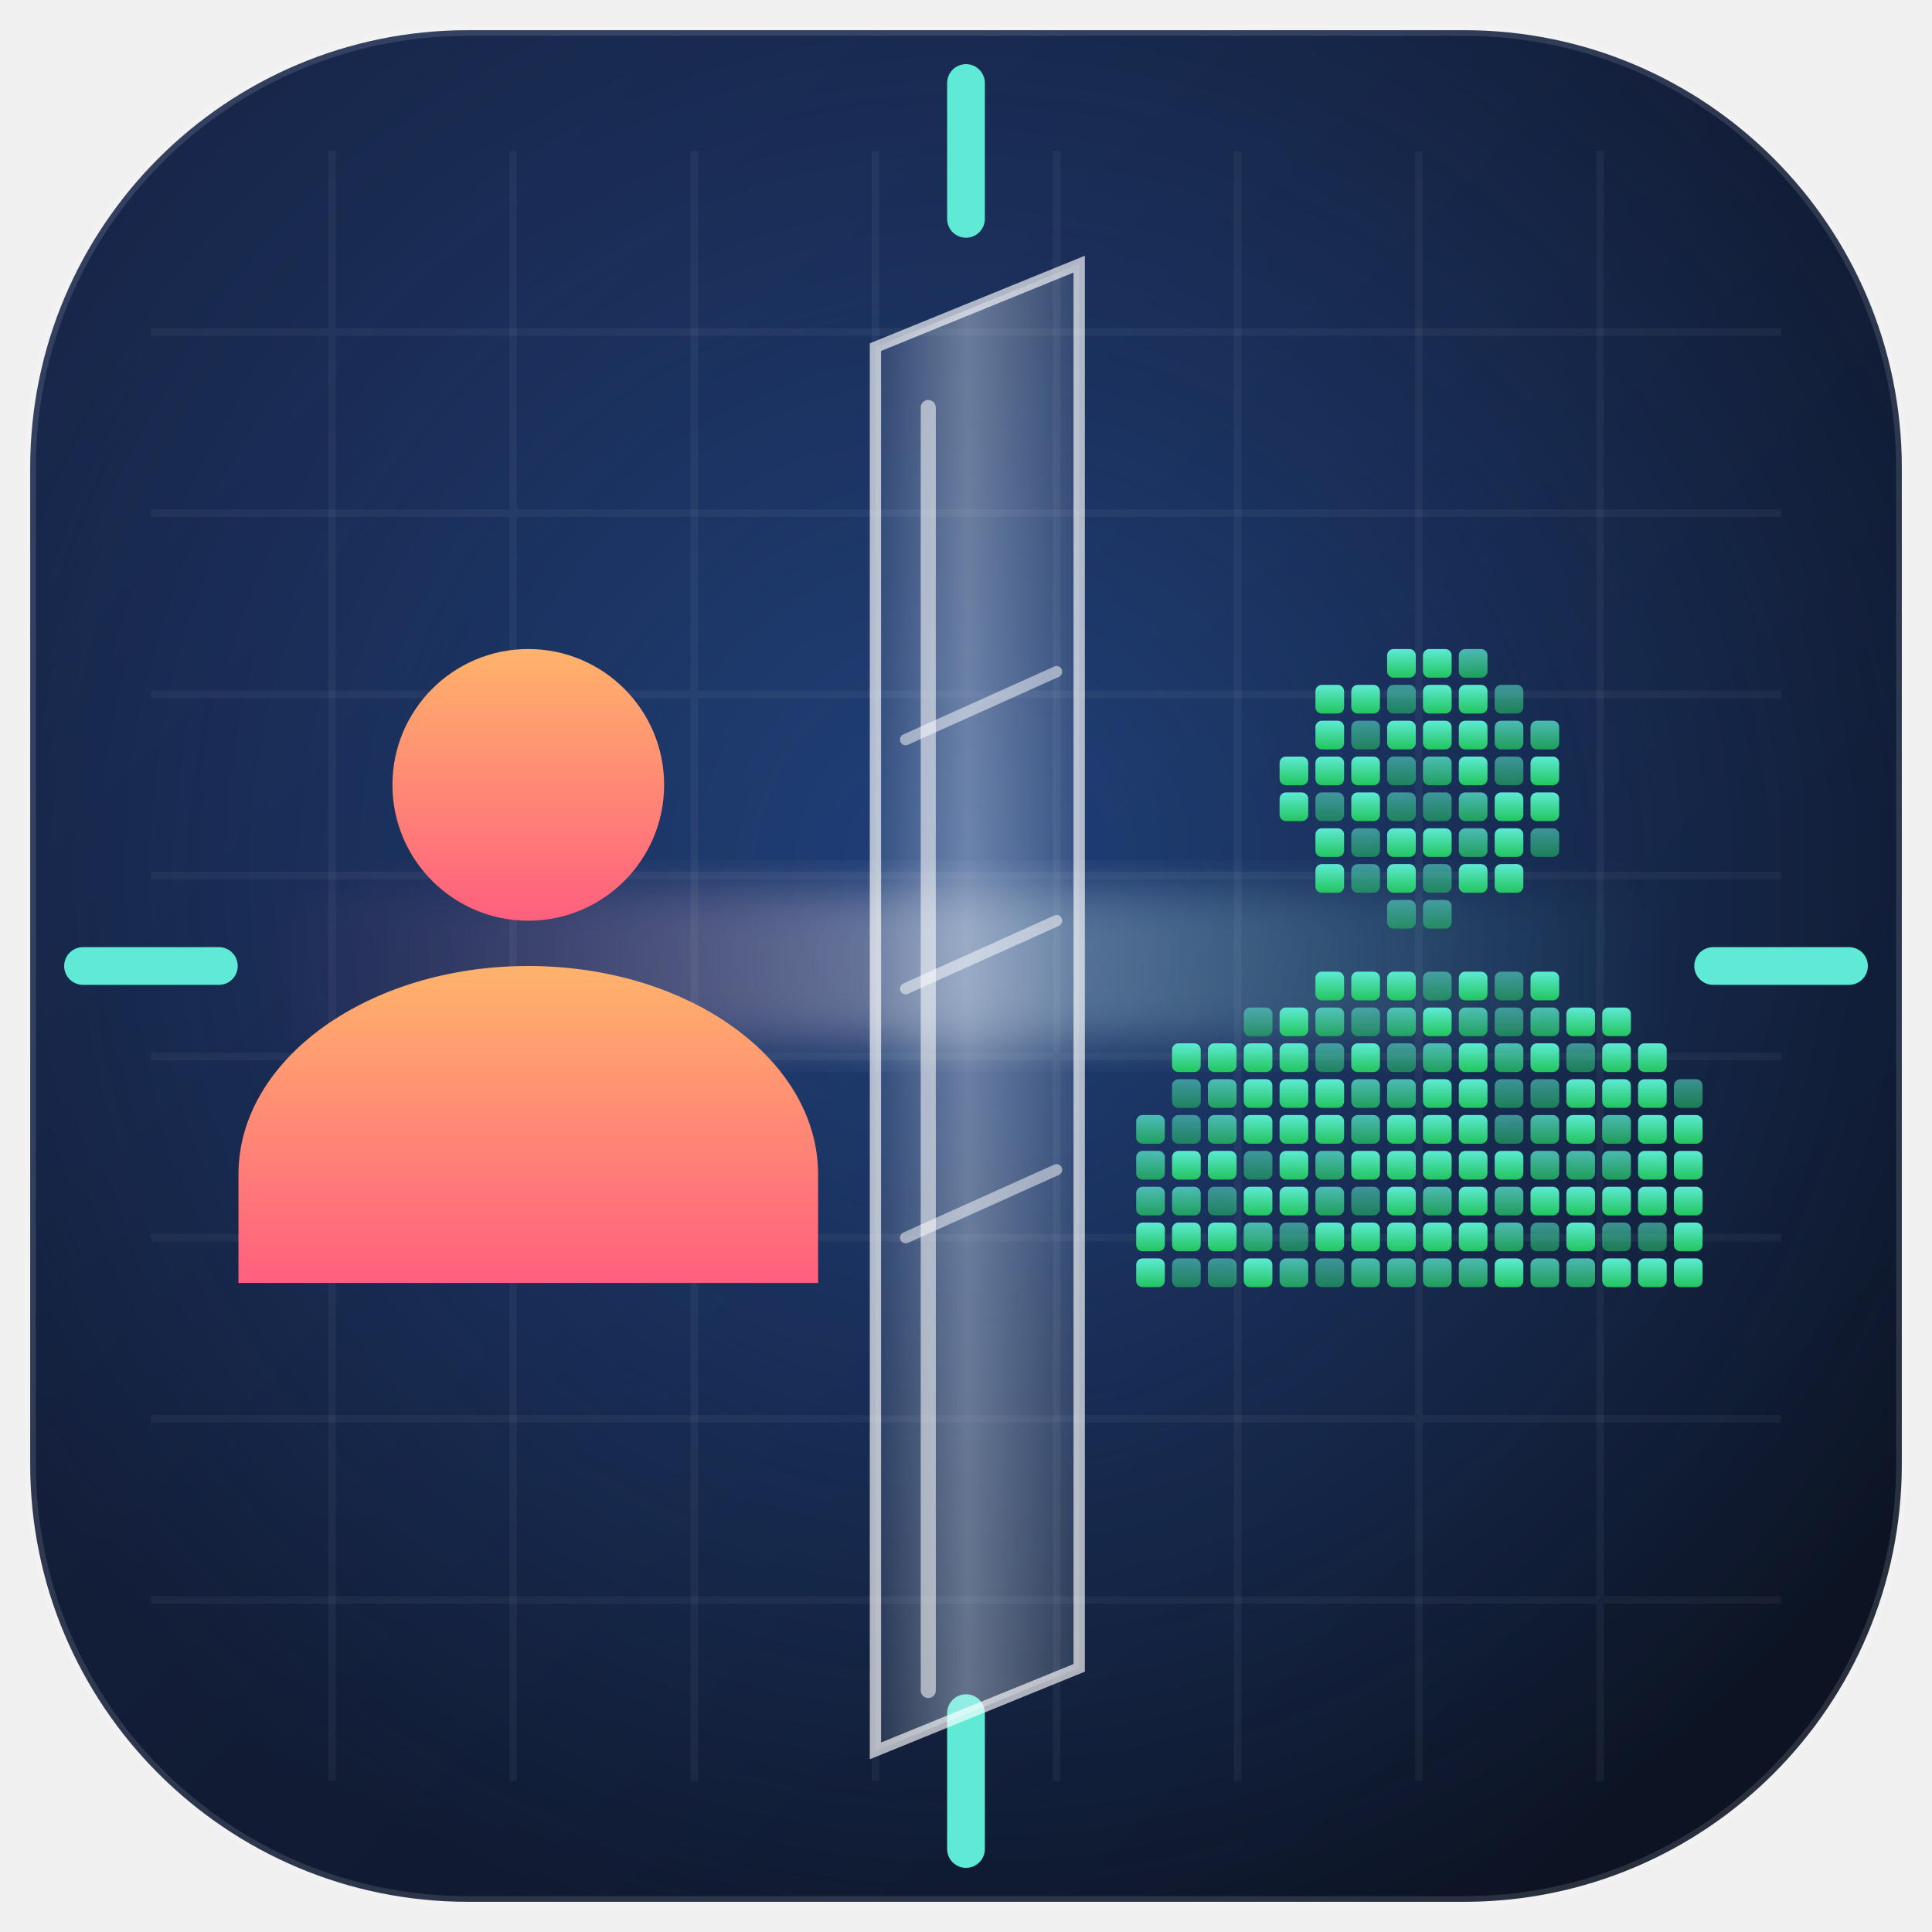
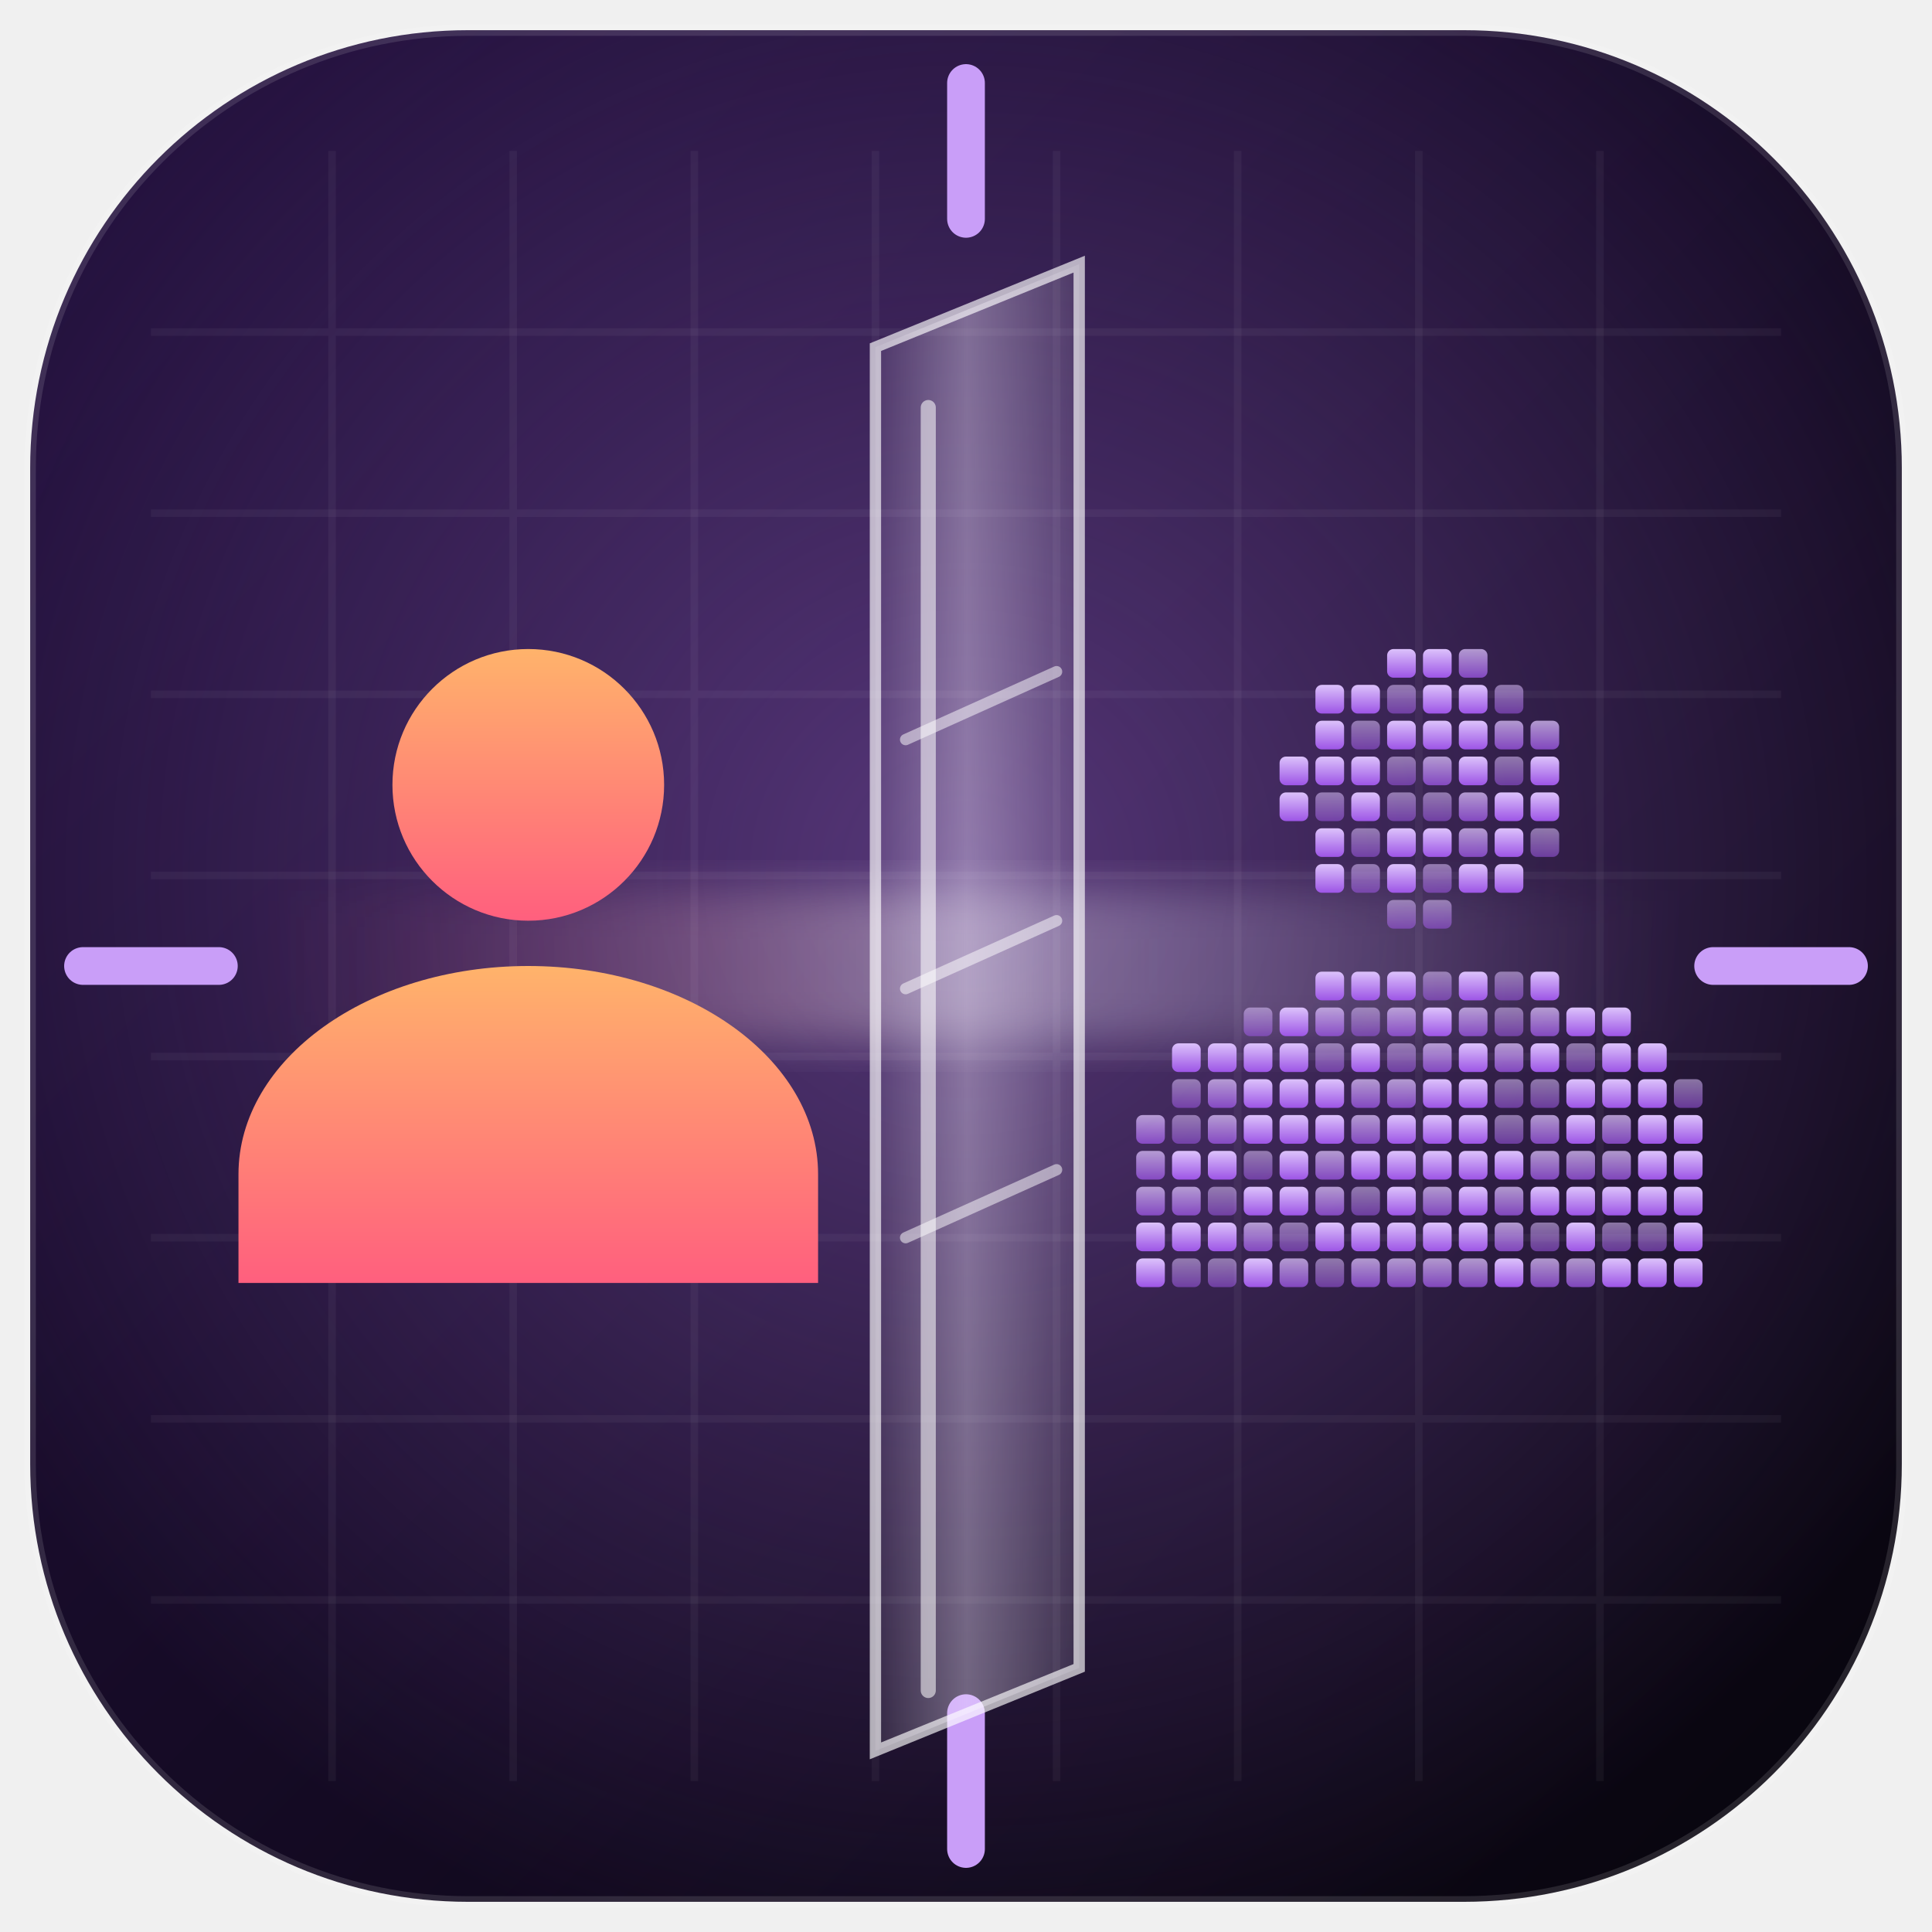
<svg xmlns="http://www.w3.org/2000/svg" viewBox="0 0 512 512" width="512" height="512">
  <defs>
    <linearGradient id="bg" x1="0" y1="0" x2="1" y2="1">
-       <stop offset="0" stop-color="#18264a" />
-       <stop offset="1" stop-color="#0b1220" />
+       <stop offset="0" stop-color="#24113f" />
+       <stop offset="1" stop-color="#07050c" />
    </linearGradient>
    <radialGradient id="glow" cx="0.5" cy="0.45" r="0.6">
-       <stop offset="0" stop-color="#3b82f6" stop-opacity="0.35" />
-       <stop offset="1" stop-color="#3b82f6" stop-opacity="0" />
+       <stop offset="0" stop-color="#b577f3" stop-opacity="0.40" />
+       <stop offset="1" stop-color="#b577f3" stop-opacity="0" />
    </radialGradient>
    <linearGradient id="warm" x1="0" y1="0" x2="0" y2="1">
      <stop offset="0" stop-color="#ffb36b" />
      <stop offset="1" stop-color="#ff5f7e" />
    </linearGradient>
    <linearGradient id="tok" x1="0" y1="0" x2="0" y2="1">
-       <stop offset="0" stop-color="#5eead4" />
-       <stop offset="1" stop-color="#22c55e" />
+       <stop offset="0" stop-color="#dcc2fb" />
+       <stop offset="1" stop-color="#9d55e6" />
    </linearGradient>
    <linearGradient id="glass" x1="0" y1="0" x2="1" y2="0">
-       <stop offset="0" stop-color="#e8f3ff" stop-opacity="0.10" />
-       <stop offset="0.45" stop-color="#e8f3ff" stop-opacity="0.38" />
-       <stop offset="1" stop-color="#e8f3ff" stop-opacity="0.12" />
+       <stop offset="0" stop-color="#f3e8ff" stop-opacity="0.10" />
+       <stop offset="0.45" stop-color="#f3e8ff" stop-opacity="0.38" />
+       <stop offset="1" stop-color="#f3e8ff" stop-opacity="0.12" />
    </linearGradient>
    <linearGradient id="beam" x1="0" y1="0" x2="1" y2="0">
      <stop offset="0" stop-color="#ff5f7e" stop-opacity="0" />
      <stop offset="0.48" stop-color="#ffffff" stop-opacity="0.35" />
-       <stop offset="1" stop-color="#5eead4" stop-opacity="0" />
+       <stop offset="1" stop-color="#dcc2fb" stop-opacity="0" />
    </linearGradient>
    <filter id="soft" x="-20%" y="-20%" width="140%" height="140%">
      <feGaussianBlur stdDeviation="6" />
    </filter>
  </defs>
  <g transform="translate(0 0) scale(1.0)">
    <rect x="8" y="8" width="496" height="496" rx="116" fill="url(#bg)" />
    <rect x="8" y="8" width="496" height="496" rx="116" fill="url(#glow)" />
    <path d="M88 40V472M40 88H472" stroke="#ffffff" stroke-opacity="0.045" stroke-width="2" />
    <path d="M136 40V472M40 136H472" stroke="#ffffff" stroke-opacity="0.045" stroke-width="2" />
    <path d="M184 40V472M40 184H472" stroke="#ffffff" stroke-opacity="0.045" stroke-width="2" />
    <path d="M232 40V472M40 232H472" stroke="#ffffff" stroke-opacity="0.045" stroke-width="2" />
    <path d="M280 40V472M40 280H472" stroke="#ffffff" stroke-opacity="0.045" stroke-width="2" />
    <path d="M328 40V472M40 328H472" stroke="#ffffff" stroke-opacity="0.045" stroke-width="2" />
    <path d="M376 40V472M40 376H472" stroke="#ffffff" stroke-opacity="0.045" stroke-width="2" />
    <path d="M424 40V472M40 424H472" stroke="#ffffff" stroke-opacity="0.045" stroke-width="2" />
-     <g stroke="#5eead4" stroke-width="10" stroke-linecap="round">
+     <g stroke="#c99ef8" stroke-width="10" stroke-linecap="round">
      <path d="M256 22V58M256 454V490M22 256H58M454 256H490" />
    </g>
    <rect x="70" y="236" width="372" height="40" fill="url(#beam)" filter="url(#soft)" />
    <g fill="url(#warm)">
      <circle cx="140" cy="208.0" r="36.0" />
      <path d="M63.2,340.0 V311.2 A76.8,55.2 0 0 1 216.8,311.2 V340.0 Z" />
    </g>
    <g fill="url(#tok)">
      <rect x="367.6" y="172.0" width="7.6" height="7.6" rx="1.7" opacity="1" />
      <rect x="377.1" y="172.0" width="7.6" height="7.6" rx="1.7" opacity="1" />
      <rect x="386.6" y="172.0" width="7.6" height="7.6" rx="1.7" opacity="0.75" />
      <rect x="348.6" y="181.5" width="7.6" height="7.6" rx="1.7" opacity="1" />
      <rect x="358.1" y="181.5" width="7.6" height="7.6" rx="1.7" opacity="1" />
      <rect x="367.6" y="181.5" width="7.6" height="7.6" rx="1.7" opacity="0.55" />
      <rect x="377.1" y="181.5" width="7.6" height="7.6" rx="1.7" opacity="1" />
      <rect x="386.6" y="181.5" width="7.6" height="7.6" rx="1.7" opacity="1" />
      <rect x="396.1" y="181.5" width="7.6" height="7.6" rx="1.7" opacity="0.55" />
      <rect x="348.6" y="191.0" width="7.6" height="7.6" rx="1.7" opacity="1" />
      <rect x="358.1" y="191.0" width="7.6" height="7.6" rx="1.7" opacity="0.55" />
      <rect x="367.6" y="191.0" width="7.6" height="7.6" rx="1.7" opacity="1" />
      <rect x="377.1" y="191.0" width="7.6" height="7.6" rx="1.7" opacity="1" />
      <rect x="386.6" y="191.0" width="7.6" height="7.6" rx="1.7" opacity="1" />
      <rect x="396.1" y="191.0" width="7.6" height="7.6" rx="1.7" opacity="0.75" />
      <rect x="405.6" y="191.0" width="7.6" height="7.6" rx="1.7" opacity="0.75" />
      <rect x="339.1" y="200.5" width="7.6" height="7.6" rx="1.7" opacity="1" />
      <rect x="348.6" y="200.5" width="7.6" height="7.6" rx="1.7" opacity="1" />
      <rect x="358.1" y="200.5" width="7.6" height="7.6" rx="1.7" opacity="1" />
      <rect x="367.6" y="200.5" width="7.6" height="7.6" rx="1.7" opacity="0.55" />
      <rect x="377.1" y="200.5" width="7.6" height="7.6" rx="1.7" opacity="0.75" />
      <rect x="386.6" y="200.5" width="7.6" height="7.6" rx="1.7" opacity="1" />
      <rect x="396.1" y="200.5" width="7.6" height="7.6" rx="1.7" opacity="0.55" />
      <rect x="405.6" y="200.5" width="7.6" height="7.6" rx="1.7" opacity="1" />
      <rect x="339.1" y="210.0" width="7.6" height="7.6" rx="1.7" opacity="1" />
      <rect x="348.6" y="210.0" width="7.6" height="7.6" rx="1.7" opacity="0.55" />
      <rect x="358.1" y="210.0" width="7.6" height="7.6" rx="1.7" opacity="1" />
      <rect x="367.6" y="210.0" width="7.6" height="7.6" rx="1.7" opacity="0.55" />
      <rect x="377.1" y="210.0" width="7.6" height="7.6" rx="1.7" opacity="0.55" />
      <rect x="386.6" y="210.0" width="7.6" height="7.6" rx="1.7" opacity="0.75" />
      <rect x="396.1" y="210.0" width="7.6" height="7.6" rx="1.7" opacity="1" />
      <rect x="405.6" y="210.0" width="7.6" height="7.6" rx="1.7" opacity="1" />
      <rect x="348.6" y="219.5" width="7.6" height="7.6" rx="1.7" opacity="1" />
      <rect x="358.1" y="219.5" width="7.6" height="7.6" rx="1.7" opacity="0.55" />
      <rect x="367.6" y="219.5" width="7.6" height="7.6" rx="1.7" opacity="1" />
      <rect x="377.1" y="219.5" width="7.6" height="7.6" rx="1.7" opacity="1" />
      <rect x="386.6" y="219.5" width="7.6" height="7.6" rx="1.7" opacity="0.75" />
      <rect x="396.1" y="219.5" width="7.6" height="7.6" rx="1.7" opacity="1" />
      <rect x="405.6" y="219.5" width="7.6" height="7.6" rx="1.7" opacity="0.55" />
      <rect x="348.6" y="229.0" width="7.6" height="7.6" rx="1.7" opacity="1" />
      <rect x="358.1" y="229.0" width="7.6" height="7.6" rx="1.7" opacity="0.55" />
      <rect x="367.6" y="229.0" width="7.6" height="7.6" rx="1.7" opacity="1" />
      <rect x="377.1" y="229.0" width="7.6" height="7.6" rx="1.7" opacity="0.55" />
      <rect x="386.6" y="229.0" width="7.6" height="7.6" rx="1.7" opacity="1" />
      <rect x="396.1" y="229.0" width="7.6" height="7.6" rx="1.7" opacity="1" />
      <rect x="367.6" y="238.5" width="7.6" height="7.6" rx="1.7" opacity="0.55" />
      <rect x="377.1" y="238.5" width="7.6" height="7.6" rx="1.7" opacity="0.55" />
      <rect x="348.6" y="257.5" width="7.6" height="7.6" rx="1.7" opacity="1" />
      <rect x="358.1" y="257.5" width="7.6" height="7.6" rx="1.7" opacity="1" />
      <rect x="367.6" y="257.5" width="7.6" height="7.6" rx="1.7" opacity="1" />
      <rect x="377.1" y="257.5" width="7.6" height="7.6" rx="1.7" opacity="0.55" />
      <rect x="386.6" y="257.5" width="7.6" height="7.6" rx="1.7" opacity="1" />
      <rect x="396.1" y="257.5" width="7.6" height="7.6" rx="1.7" opacity="0.55" />
      <rect x="405.6" y="257.5" width="7.6" height="7.6" rx="1.7" opacity="1" />
      <rect x="329.6" y="267.0" width="7.6" height="7.6" rx="1.7" opacity="0.55" />
      <rect x="339.1" y="267.0" width="7.6" height="7.6" rx="1.7" opacity="1" />
      <rect x="348.6" y="267.0" width="7.6" height="7.6" rx="1.7" opacity="0.75" />
      <rect x="358.1" y="267.0" width="7.6" height="7.6" rx="1.7" opacity="0.55" />
      <rect x="367.6" y="267.0" width="7.6" height="7.6" rx="1.7" opacity="0.75" />
      <rect x="377.1" y="267.0" width="7.6" height="7.6" rx="1.7" opacity="1" />
      <rect x="386.6" y="267.0" width="7.6" height="7.6" rx="1.7" opacity="0.75" />
      <rect x="396.1" y="267.0" width="7.6" height="7.6" rx="1.7" opacity="0.55" />
      <rect x="405.6" y="267.0" width="7.6" height="7.6" rx="1.7" opacity="0.75" />
      <rect x="415.1" y="267.0" width="7.6" height="7.6" rx="1.7" opacity="1" />
      <rect x="424.6" y="267.0" width="7.6" height="7.6" rx="1.7" opacity="1" />
      <rect x="310.6" y="276.5" width="7.6" height="7.6" rx="1.7" opacity="1" />
      <rect x="320.1" y="276.5" width="7.6" height="7.6" rx="1.7" opacity="1" />
      <rect x="329.6" y="276.5" width="7.6" height="7.6" rx="1.7" opacity="1" />
      <rect x="339.1" y="276.5" width="7.6" height="7.6" rx="1.7" opacity="1" />
      <rect x="348.6" y="276.5" width="7.6" height="7.6" rx="1.7" opacity="0.55" />
      <rect x="358.1" y="276.5" width="7.6" height="7.6" rx="1.7" opacity="1" />
      <rect x="367.6" y="276.5" width="7.6" height="7.6" rx="1.7" opacity="0.55" />
      <rect x="377.1" y="276.5" width="7.6" height="7.6" rx="1.7" opacity="0.75" />
      <rect x="386.6" y="276.5" width="7.6" height="7.6" rx="1.7" opacity="1" />
      <rect x="396.1" y="276.5" width="7.6" height="7.6" rx="1.7" opacity="0.75" />
      <rect x="405.6" y="276.5" width="7.6" height="7.6" rx="1.7" opacity="1" />
      <rect x="415.1" y="276.5" width="7.6" height="7.6" rx="1.7" opacity="0.55" />
      <rect x="424.6" y="276.5" width="7.6" height="7.6" rx="1.7" opacity="1" />
      <rect x="434.1" y="276.5" width="7.6" height="7.6" rx="1.7" opacity="1" />
      <rect x="310.6" y="286.0" width="7.6" height="7.6" rx="1.7" opacity="0.55" />
      <rect x="320.1" y="286.0" width="7.6" height="7.6" rx="1.7" opacity="0.75" />
      <rect x="329.6" y="286.0" width="7.6" height="7.6" rx="1.7" opacity="1" />
      <rect x="339.1" y="286.0" width="7.6" height="7.6" rx="1.7" opacity="1" />
      <rect x="348.6" y="286.0" width="7.6" height="7.6" rx="1.7" opacity="1" />
      <rect x="358.1" y="286.0" width="7.6" height="7.6" rx="1.7" opacity="0.75" />
      <rect x="367.6" y="286.0" width="7.6" height="7.6" rx="1.7" opacity="0.75" />
      <rect x="377.1" y="286.0" width="7.6" height="7.6" rx="1.7" opacity="1" />
      <rect x="386.6" y="286.0" width="7.6" height="7.6" rx="1.7" opacity="1" />
      <rect x="396.1" y="286.0" width="7.6" height="7.6" rx="1.7" opacity="0.55" />
      <rect x="405.6" y="286.0" width="7.6" height="7.6" rx="1.7" opacity="0.55" />
      <rect x="415.1" y="286.0" width="7.6" height="7.6" rx="1.7" opacity="1" />
      <rect x="424.6" y="286.0" width="7.6" height="7.6" rx="1.7" opacity="1" />
      <rect x="434.1" y="286.0" width="7.6" height="7.6" rx="1.7" opacity="1" />
      <rect x="443.6" y="286.0" width="7.6" height="7.6" rx="1.7" opacity="0.55" />
      <rect x="301.1" y="295.5" width="7.6" height="7.6" rx="1.7" opacity="0.75" />
      <rect x="310.6" y="295.5" width="7.6" height="7.6" rx="1.7" opacity="0.55" />
      <rect x="320.1" y="295.5" width="7.6" height="7.6" rx="1.7" opacity="0.75" />
      <rect x="329.6" y="295.5" width="7.6" height="7.6" rx="1.7" opacity="1" />
      <rect x="339.1" y="295.5" width="7.6" height="7.6" rx="1.7" opacity="1" />
      <rect x="348.6" y="295.5" width="7.6" height="7.6" rx="1.7" opacity="1" />
      <rect x="358.1" y="295.5" width="7.6" height="7.6" rx="1.7" opacity="0.75" />
      <rect x="367.6" y="295.5" width="7.6" height="7.6" rx="1.7" opacity="1" />
      <rect x="377.1" y="295.5" width="7.6" height="7.6" rx="1.7" opacity="1" />
      <rect x="386.6" y="295.5" width="7.6" height="7.6" rx="1.7" opacity="1" />
      <rect x="396.1" y="295.5" width="7.6" height="7.6" rx="1.7" opacity="0.55" />
      <rect x="405.6" y="295.5" width="7.6" height="7.6" rx="1.7" opacity="0.75" />
      <rect x="415.1" y="295.5" width="7.6" height="7.6" rx="1.7" opacity="1" />
      <rect x="424.6" y="295.5" width="7.6" height="7.6" rx="1.7" opacity="0.75" />
      <rect x="434.1" y="295.5" width="7.6" height="7.6" rx="1.7" opacity="1" />
      <rect x="443.6" y="295.5" width="7.6" height="7.6" rx="1.7" opacity="1" />
      <rect x="301.1" y="305.0" width="7.6" height="7.6" rx="1.7" opacity="0.75" />
      <rect x="310.6" y="305.0" width="7.6" height="7.6" rx="1.7" opacity="1" />
      <rect x="320.1" y="305.0" width="7.6" height="7.6" rx="1.7" opacity="1" />
      <rect x="329.6" y="305.0" width="7.6" height="7.6" rx="1.7" opacity="0.55" />
      <rect x="339.1" y="305.0" width="7.6" height="7.6" rx="1.7" opacity="1" />
      <rect x="348.6" y="305.0" width="7.6" height="7.6" rx="1.7" opacity="0.75" />
      <rect x="358.1" y="305.0" width="7.6" height="7.6" rx="1.7" opacity="1" />
      <rect x="367.6" y="305.0" width="7.6" height="7.6" rx="1.7" opacity="1" />
      <rect x="377.1" y="305.0" width="7.6" height="7.6" rx="1.7" opacity="1" />
      <rect x="386.6" y="305.0" width="7.6" height="7.6" rx="1.7" opacity="1" />
      <rect x="396.1" y="305.0" width="7.6" height="7.6" rx="1.7" opacity="1" />
      <rect x="405.6" y="305.0" width="7.6" height="7.6" rx="1.7" opacity="0.75" />
      <rect x="415.1" y="305.0" width="7.6" height="7.6" rx="1.7" opacity="0.75" />
      <rect x="424.6" y="305.0" width="7.6" height="7.6" rx="1.7" opacity="0.75" />
      <rect x="434.1" y="305.0" width="7.6" height="7.6" rx="1.7" opacity="1" />
      <rect x="443.6" y="305.0" width="7.6" height="7.6" rx="1.7" opacity="1" />
      <rect x="301.1" y="314.5" width="7.6" height="7.6" rx="1.7" opacity="0.75" />
      <rect x="310.6" y="314.5" width="7.6" height="7.6" rx="1.7" opacity="0.75" />
      <rect x="320.1" y="314.5" width="7.6" height="7.6" rx="1.7" opacity="0.55" />
      <rect x="329.6" y="314.5" width="7.6" height="7.6" rx="1.7" opacity="1" />
      <rect x="339.1" y="314.5" width="7.6" height="7.6" rx="1.7" opacity="1" />
      <rect x="348.6" y="314.5" width="7.6" height="7.6" rx="1.7" opacity="0.75" />
      <rect x="358.1" y="314.5" width="7.6" height="7.6" rx="1.7" opacity="0.55" />
      <rect x="367.6" y="314.5" width="7.6" height="7.6" rx="1.7" opacity="1" />
      <rect x="377.1" y="314.5" width="7.6" height="7.6" rx="1.7" opacity="0.75" />
      <rect x="386.6" y="314.5" width="7.6" height="7.6" rx="1.7" opacity="1" />
      <rect x="396.1" y="314.5" width="7.6" height="7.6" rx="1.7" opacity="0.75" />
      <rect x="405.6" y="314.5" width="7.6" height="7.6" rx="1.7" opacity="1" />
      <rect x="415.1" y="314.5" width="7.6" height="7.6" rx="1.7" opacity="1" />
      <rect x="424.6" y="314.5" width="7.6" height="7.6" rx="1.7" opacity="1" />
      <rect x="434.1" y="314.5" width="7.6" height="7.6" rx="1.7" opacity="1" />
      <rect x="443.6" y="314.5" width="7.6" height="7.6" rx="1.7" opacity="1" />
      <rect x="301.1" y="324.0" width="7.6" height="7.6" rx="1.7" opacity="1" />
      <rect x="310.6" y="324.0" width="7.6" height="7.6" rx="1.7" opacity="1" />
      <rect x="320.1" y="324.0" width="7.6" height="7.6" rx="1.7" opacity="1" />
      <rect x="329.6" y="324.0" width="7.6" height="7.6" rx="1.7" opacity="0.75" />
      <rect x="339.1" y="324.0" width="7.6" height="7.6" rx="1.7" opacity="0.55" />
      <rect x="348.6" y="324.0" width="7.6" height="7.6" rx="1.7" opacity="1" />
      <rect x="358.1" y="324.0" width="7.6" height="7.6" rx="1.7" opacity="1" />
      <rect x="367.6" y="324.0" width="7.6" height="7.6" rx="1.7" opacity="1" />
      <rect x="377.1" y="324.0" width="7.6" height="7.6" rx="1.7" opacity="1" />
      <rect x="386.6" y="324.0" width="7.6" height="7.6" rx="1.7" opacity="1" />
      <rect x="396.1" y="324.0" width="7.6" height="7.6" rx="1.7" opacity="0.75" />
      <rect x="405.6" y="324.0" width="7.6" height="7.6" rx="1.7" opacity="0.55" />
      <rect x="415.1" y="324.0" width="7.6" height="7.6" rx="1.7" opacity="1" />
      <rect x="424.6" y="324.0" width="7.6" height="7.6" rx="1.7" opacity="0.55" />
      <rect x="434.1" y="324.0" width="7.6" height="7.6" rx="1.7" opacity="0.55" />
      <rect x="443.6" y="324.0" width="7.6" height="7.6" rx="1.7" opacity="1" />
      <rect x="301.1" y="333.5" width="7.6" height="7.6" rx="1.7" opacity="1" />
      <rect x="310.6" y="333.5" width="7.6" height="7.6" rx="1.7" opacity="0.55" />
      <rect x="320.1" y="333.5" width="7.6" height="7.6" rx="1.7" opacity="0.55" />
      <rect x="329.6" y="333.5" width="7.6" height="7.6" rx="1.7" opacity="1" />
      <rect x="339.1" y="333.5" width="7.6" height="7.6" rx="1.7" opacity="0.75" />
      <rect x="348.6" y="333.5" width="7.6" height="7.6" rx="1.7" opacity="0.55" />
      <rect x="358.1" y="333.5" width="7.6" height="7.6" rx="1.7" opacity="0.75" />
      <rect x="367.6" y="333.5" width="7.6" height="7.6" rx="1.7" opacity="0.75" />
      <rect x="377.1" y="333.5" width="7.6" height="7.6" rx="1.7" opacity="0.75" />
      <rect x="386.6" y="333.5" width="7.6" height="7.6" rx="1.7" opacity="0.75" />
      <rect x="396.1" y="333.5" width="7.6" height="7.6" rx="1.7" opacity="1" />
      <rect x="405.6" y="333.5" width="7.6" height="7.6" rx="1.7" opacity="0.75" />
      <rect x="415.1" y="333.5" width="7.6" height="7.6" rx="1.7" opacity="0.75" />
      <rect x="424.6" y="333.5" width="7.6" height="7.6" rx="1.7" opacity="1" />
      <rect x="434.1" y="333.5" width="7.6" height="7.6" rx="1.7" opacity="1" />
      <rect x="443.6" y="333.5" width="7.6" height="7.6" rx="1.7" opacity="1" />
    </g>
    <g>
      <polygon points="232,92 286,70 286,442 232,464" fill="url(#glass)" stroke="#ffffff" stroke-opacity="0.65" stroke-width="3" />
      <path d="M246 108 V448" stroke="#ffffff" stroke-opacity="0.55" stroke-width="4" stroke-linecap="round" />
      <g stroke="#ffffff" stroke-opacity="0.5" stroke-width="3" stroke-linecap="round">
        <path d="M240 196 L280 178M240 262 L280 244M240 328 L280 310" />
      </g>
    </g>
    <rect x="8" y="8" width="496" height="496" rx="116" fill="none" stroke="#ffffff" stroke-opacity="0.12" stroke-width="3" />
  </g>
</svg>
